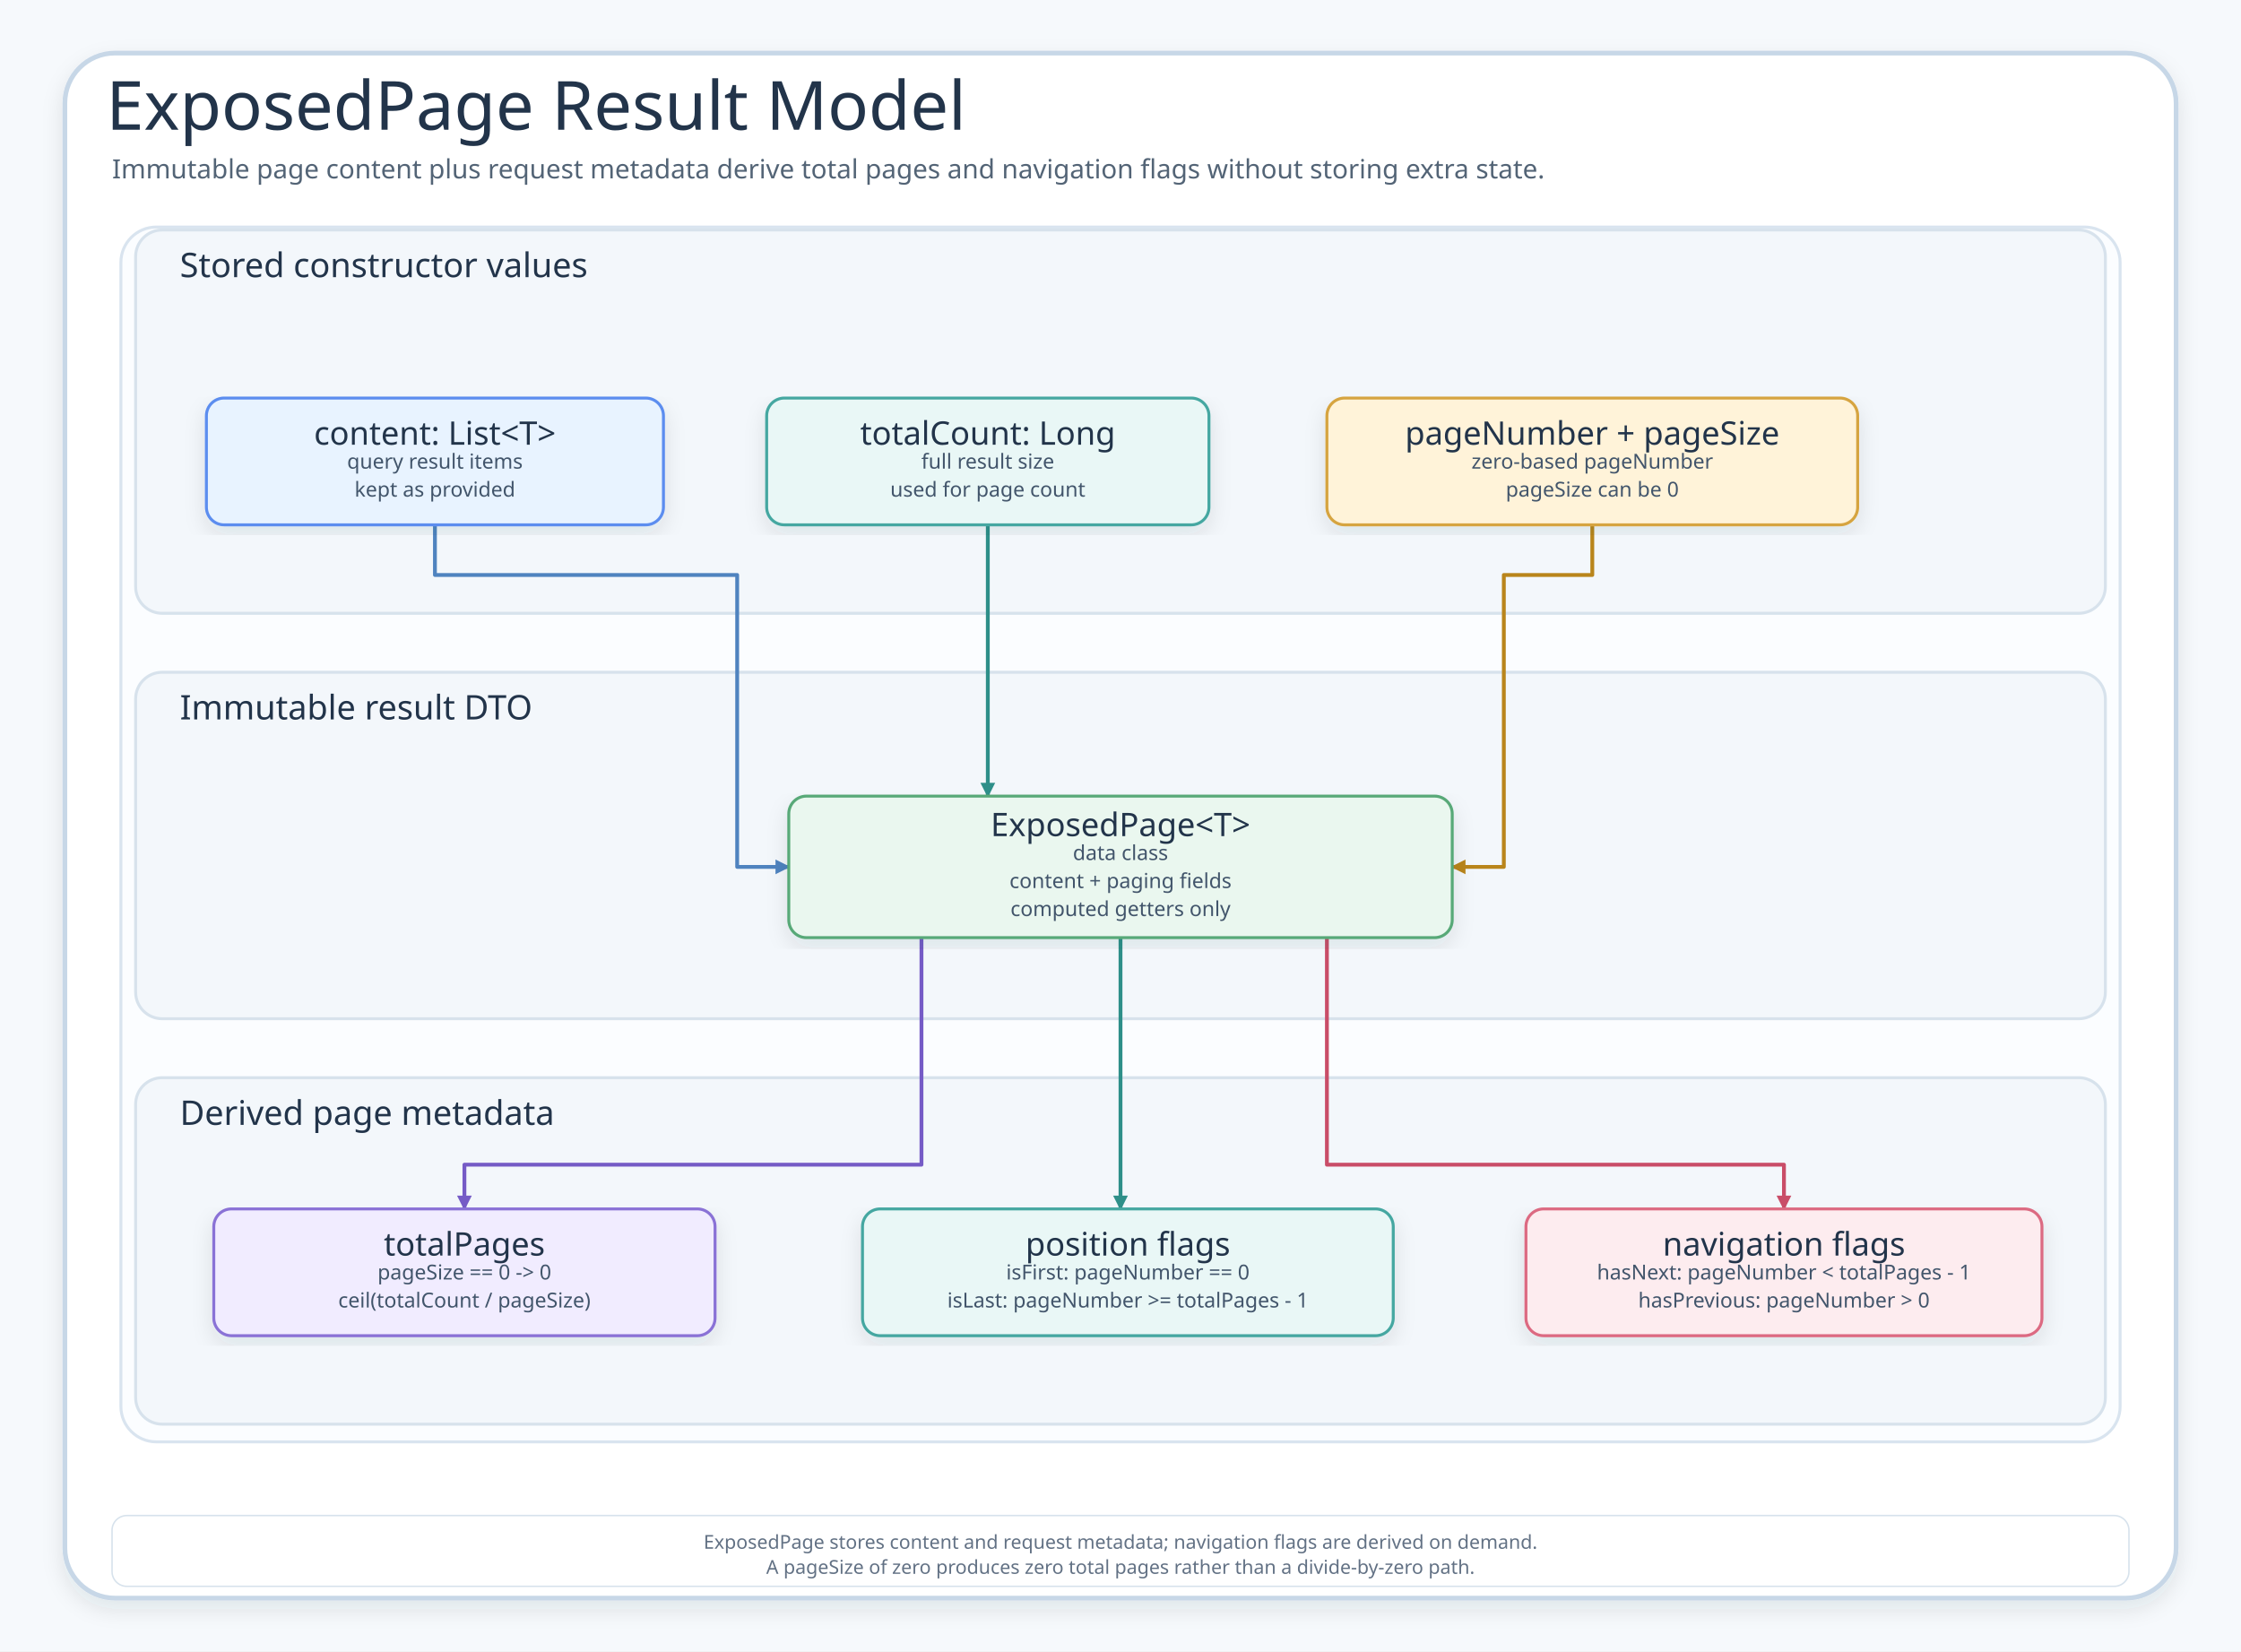
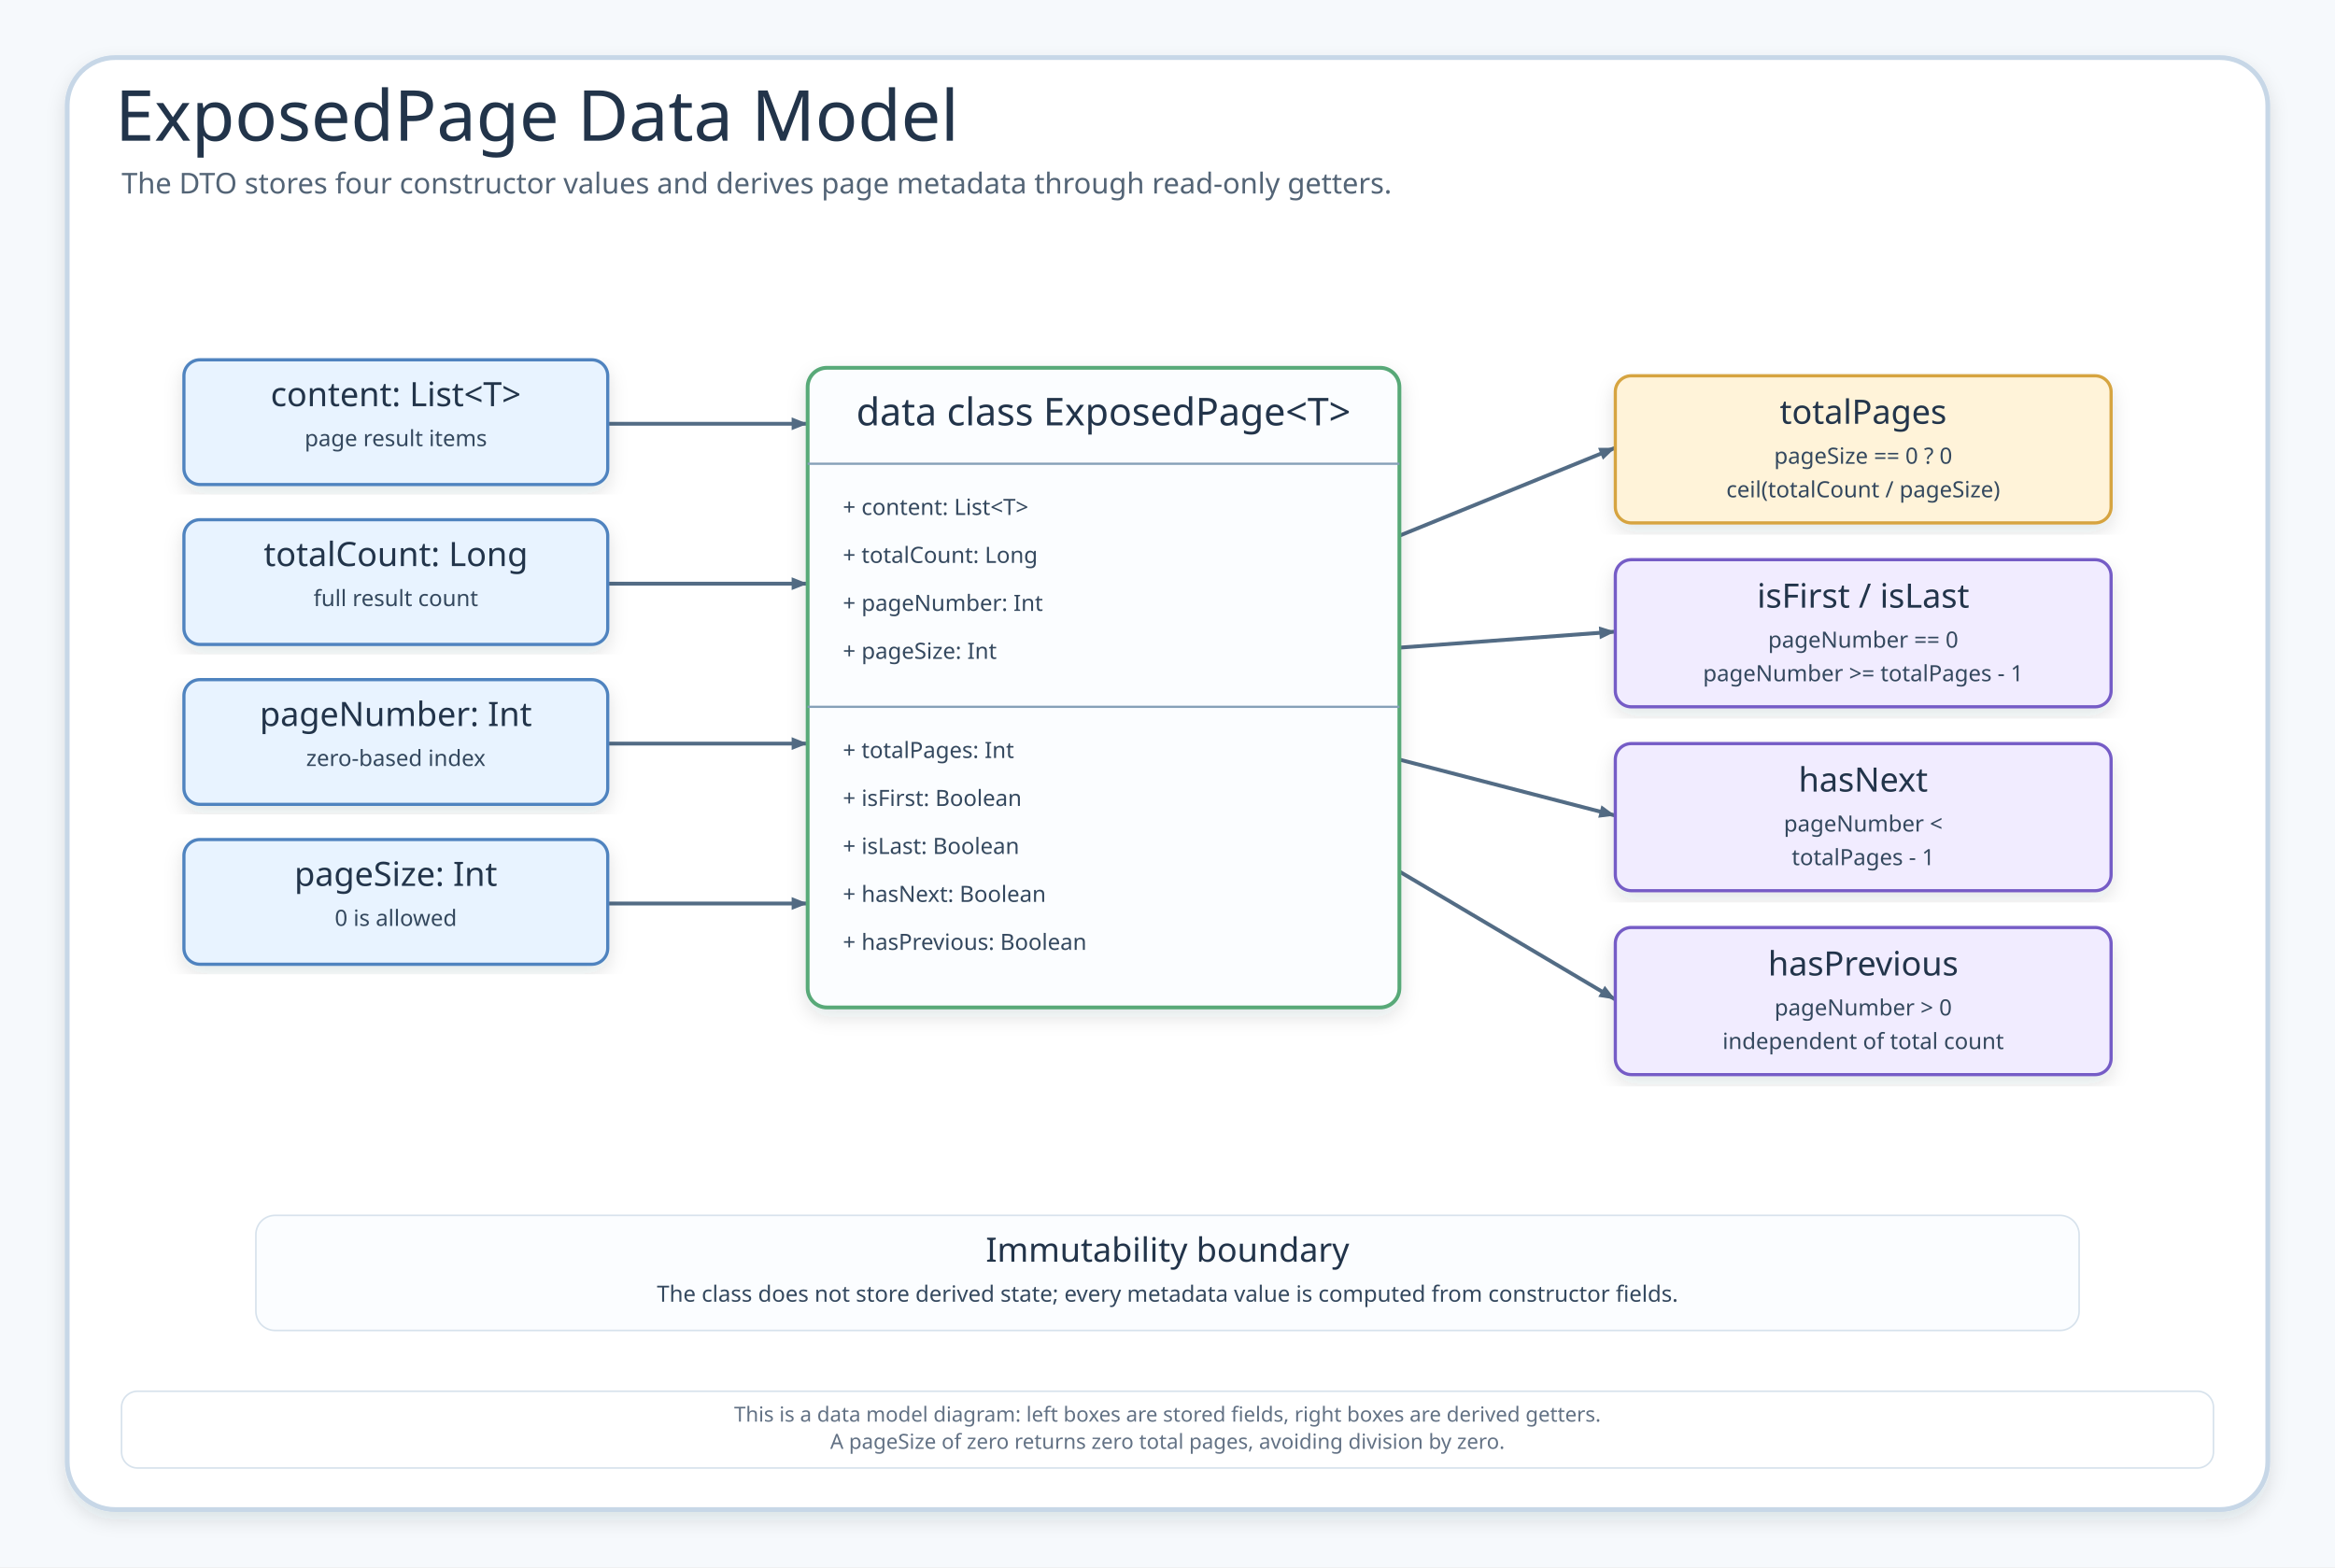
- <svg xmlns="http://www.w3.org/2000/svg" width="1520" height="1120" viewBox="0 0 1520 1120" role="img" aria-labelledby="title desc">
+ <svg xmlns="http://www.w3.org/2000/svg" width="1460" height="980" viewBox="0 0 1460 980" role="img" aria-labelledby="title desc">
  <defs>
    <filter id="shadow" x="-8%" y="-8%" width="116%" height="116%">
-       <feDropShadow dx="0" dy="6" stdDeviation="7" flood-color="#203040" flood-opacity="0.10" />
+       <feDropShadow dx="0" dy="5" stdDeviation="6" flood-color="#203040" flood-opacity="0.12" />
    </filter>
-     <marker id="arrow" viewBox="0 0 10 10" markerWidth="10" markerHeight="10" refX="9" refY="5" orient="auto" markerUnits="userSpaceOnUse">
-       <path d="M 0 0 L 10 5 L 0 10 Z" fill="context-stroke" />
-     </marker>
-     <marker id="generalizationArrow" viewBox="0 0 10 10" markerWidth="10" markerHeight="10" refX="9" refY="5" orient="auto" markerUnits="userSpaceOnUse">
-       <path d="M 1 1 L 9 5 L 1 9 Z" fill="#FFFFFF" stroke="context-stroke" stroke-width="1.2" stroke-dasharray="none" />
+     <marker id="arrow" viewBox="0 0 12 10" markerWidth="12" markerHeight="10" refX="11" refY="5" orient="auto" markerUnits="userSpaceOnUse">
+       <path d="M1 1 L11 5 L1 9 Z" fill="context-stroke" />
    </marker>
    <style>
-       .canvas{fill:#F6F9FC}.decor{fill:#FFFFFF;stroke:#C7D7E7;stroke-width:3.2;filter:url(#shadow)}
-       .innerFrame{fill:#FBFDFF;stroke:#D9E4EF;stroke-width:2}
-       .title{font-family:"Architects Daughter";font-size:46px;fill:#22344A;font-weight:400}
-       .subtitle{font-family:"Comic Mono";font-size:18px;fill:#536476;font-weight:400}
-       .group{fill:#F3F7FB;stroke:#D7E2EC;stroke-width:2}.group-title{font-family:"Architects Daughter";font-size:23px;fill:#22344A;font-weight:400}
-       .card-title{font-family:"Architects Daughter";font-size:22px;fill:#22344A;font-weight:400}.detail{font-family:"Comic Mono";font-size:14px;fill:#42556B;font-weight:400}
-       .small{font-family:"Comic Mono";font-size:13px;fill:#627184;font-weight:400}.shape{filter:url(#shadow);stroke-width:2}
-       .connector{fill:none;stroke-width:2.6;marker-end:url(#arrow);stroke-linejoin:round;stroke-linecap:round}.generalization{marker-end:url(#generalizationArrow)}.dashed{stroke-dasharray:7 6}
-       .pill{fill:#FFFFFF;stroke:#D7E2EC;stroke-width:1}
+       .canvas{fill:#F6F9FC}
+       .panel{fill:#FFFFFF;stroke:#C7D7E7;stroke-width:3;filter:url(#shadow)}
+       .title{font-family:"Architects Daughter";font-size:44px;fill:#22344A;font-weight:400}
+       .subtitle{font-family:"Comic Mono";font-size:18px;fill:#536476}
+       .model{fill:#FBFDFF;stroke:#58A978;stroke-width:2.4;filter:url(#shadow)}
+       .field{fill:#E8F3FF;stroke:#4F83BF;stroke-width:2;filter:url(#shadow)}
+       .calc{fill:#FFF3D9;stroke:#D6A441;stroke-width:2;filter:url(#shadow)}
+       .flag{fill:#F1ECFF;stroke:#755BC6;stroke-width:2;filter:url(#shadow)}
+       .name{font-family:"Architects Daughter";font-size:24px;fill:#22344A;font-weight:400}
+       .label{font-family:"Architects Daughter";font-size:21px;fill:#22344A;font-weight:400}
+       .text{font-family:"Comic Mono";font-size:14px;fill:#34485E}
+       .small{font-family:"Comic Mono";font-size:13px;fill:#627184}
+       .divider{stroke:#86A0B8;stroke-width:1.4}
+       .line{fill:none;stroke:#536C85;stroke-width:2.4;marker-end:url(#arrow);stroke-linecap:round;stroke-linejoin:round}
    </style>
  </defs>
-   <rect class="canvas" width="1520" height="1120" />
-   <rect class="decor" x="44" y="36" width="1432" height="1048" rx="34" />
-   <rect class="innerFrame" x="82" y="154" width="1356" height="824" rx="24" />
-   <text class="title" x="72" y="88">ExposedPage Result Model</text>
-   <text class="subtitle" x="76" y="121">Immutable page content plus request metadata derive total pages and navigation flags without storing extra state.</text>
-   <g id="group-inputs">
-     <rect class="group" x="92" y="156" width="1336" height="260" rx="18" />
-     <text class="group-title" x="122" y="180" dominant-baseline="middle">Stored constructor values</text>
+   <rect class="canvas" width="1460" height="980" />
+   <rect class="panel" x="42" y="36" width="1376" height="908" rx="30" />
+   <text class="title" x="72" y="88">ExposedPage Data Model</text>
+   <text class="subtitle" x="76" y="121">The DTO stores four constructor values and derives page metadata through read-only getters.</text>
+   <path class="line" d="M380 265 L505 265" />
+   <path class="line" d="M380 365 L505 365" />
+   <path class="line" d="M380 465 L505 465" />
+   <path class="line" d="M380 565 L505 565" />
+   <path class="line" d="M875 335 L1010 280" />
+   <path class="line" d="M875 405 L1010 395" />
+   <path class="line" d="M875 475 L1010 510" />
+   <path class="line" d="M875 545 L1010 625" />
+   <g transform="translate(115 225)">
+     <rect class="field" x="0" y="0" width="265" height="78" rx="10" />
+     <text class="label" x="132.5" y="29" text-anchor="middle">content: List&lt;T&gt;</text>
+     <text class="text" x="132.5" y="54" text-anchor="middle">page result items</text>
  </g>
-   <g id="group-dto">
-     <rect class="group" x="92" y="456" width="1336" height="235" rx="18" />
-     <text class="group-title" x="122" y="480" dominant-baseline="middle">Immutable result DTO</text>
+   <g transform="translate(115 325)">
+     <rect class="field" x="0" y="0" width="265" height="78" rx="10" />
+     <text class="label" x="132.5" y="29" text-anchor="middle">totalCount: Long</text>
+     <text class="text" x="132.5" y="54" text-anchor="middle">full result count</text>
  </g>
-   <g id="group-derived">
-     <rect class="group" x="92" y="731" width="1336" height="235" rx="18" />
-     <text class="group-title" x="122" y="755" dominant-baseline="middle">Derived page metadata</text>
+   <g transform="translate(115 425)">
+     <rect class="field" x="0" y="0" width="265" height="78" rx="10" />
+     <text class="label" x="132.5" y="29" text-anchor="middle">pageNumber: Int</text>
+     <text class="text" x="132.5" y="54" text-anchor="middle">zero-based index</text>
  </g>
-   <path id="route-content-exposed-page" data-edge="content-&gt;exposed-page" data-label="stored field" class="connector" d="M 295 356 L 295 390 L 500 390 L 500 588 L 535 588" stroke="#4F83BF" />
-   <path id="route-total-count-exposed-page" data-edge="total-count-&gt;exposed-page" data-label="stored field" class="connector" d="M 670 356 L 670 540" stroke="#2E8F89" />
-   <path id="route-page-request-exposed-page" data-edge="page-request-&gt;exposed-page" data-label="stored field" class="connector" d="M 1080 356 L 1080 390 L 1020 390 L 1020 588 L 985 588" stroke="#B9851B" />
-   <path id="route-exposed-page-total-pages" data-edge="exposed-page-&gt;total-pages" data-label="derive page count" class="connector" d="M 625 636 L 625 790 L 315 790 L 315 820" stroke="#755BC6" />
-   <path id="route-exposed-page-position" data-edge="exposed-page-&gt;position" data-label="derive current position" class="connector" d="M 760 636 L 760 820" stroke="#2E8F89" />
-   <path id="route-exposed-page-navigation" data-edge="exposed-page-&gt;navigation" data-label="derive next/previous" class="connector" d="M 900 636 L 900 790 L 1210 790 L 1210 820" stroke="#C94D68" />
-   <g id="node-content" data-node="content" transform="translate(140,270)">
-     <rect class="shape" x="0" y="0" width="310" height="86" rx="12" fill="#E8F3FF" stroke="#5B8DEF" />
-     <text class="card-title" x="155" y="24" text-anchor="middle" dominant-baseline="middle">content: List&lt;T&gt;</text>
-     <text class="detail" x="155" y="43" text-anchor="middle" dominant-baseline="middle">query result items</text>
-     <text class="detail" x="155" y="62" text-anchor="middle" dominant-baseline="middle">kept as provided</text>
+   <g transform="translate(115 525)">
+     <rect class="field" x="0" y="0" width="265" height="78" rx="10" />
+     <text class="label" x="132.5" y="29" text-anchor="middle">pageSize: Int</text>
+     <text class="text" x="132.5" y="54" text-anchor="middle">0 is allowed</text>
  </g>
-   <g id="node-total-count" data-node="total-count" transform="translate(520,270)">
-     <rect class="shape" x="0" y="0" width="300" height="86" rx="12" fill="#E9F7F6" stroke="#45A7A1" />
-     <text class="card-title" x="150" y="24" text-anchor="middle" dominant-baseline="middle">totalCount: Long</text>
-     <text class="detail" x="150" y="43" text-anchor="middle" dominant-baseline="middle">full result size</text>
-     <text class="detail" x="150" y="62" text-anchor="middle" dominant-baseline="middle">used for page count</text>
+   <g transform="translate(505 230)">
+     <rect class="model" x="0" y="0" width="370" height="400" rx="12" />
+     <text class="name" x="185" y="36" text-anchor="middle">data class ExposedPage&lt;T&gt;</text>
+     <line class="divider" x1="0" y1="60" x2="370" y2="60" />
+     <text class="text" x="22" y="92">+ content: List&lt;T&gt;</text>
+     <text class="text" x="22" y="122">+ totalCount: Long</text>
+     <text class="text" x="22" y="152">+ pageNumber: Int</text>
+     <text class="text" x="22" y="182">+ pageSize: Int</text>
+     <line class="divider" x1="0" y1="212" x2="370" y2="212" />
+     <text class="text" x="22" y="244">+ totalPages: Int</text>
+     <text class="text" x="22" y="274">+ isFirst: Boolean</text>
+     <text class="text" x="22" y="304">+ isLast: Boolean</text>
+     <text class="text" x="22" y="334">+ hasNext: Boolean</text>
+     <text class="text" x="22" y="364">+ hasPrevious: Boolean</text>
  </g>
-   <g id="node-page-request" data-node="page-request" transform="translate(900,270)">
-     <rect class="shape" x="0" y="0" width="360" height="86" rx="12" fill="#FFF3D9" stroke="#D6A441" />
-     <text class="card-title" x="180" y="24" text-anchor="middle" dominant-baseline="middle">pageNumber + pageSize</text>
-     <text class="detail" x="180" y="43" text-anchor="middle" dominant-baseline="middle">zero-based pageNumber</text>
-     <text class="detail" x="180" y="62" text-anchor="middle" dominant-baseline="middle">pageSize can be 0</text>
+   <g transform="translate(1010 235)">
+     <rect class="calc" x="0" y="0" width="310" height="92" rx="10" />
+     <text class="label" x="155" y="30" text-anchor="middle">totalPages</text>
+     <text class="text" x="155" y="55" text-anchor="middle">pageSize == 0 ? 0</text>
+     <text class="text" x="155" y="76" text-anchor="middle">ceil(totalCount / pageSize)</text>
  </g>
-   <g id="node-exposed-page" data-node="exposed-page" transform="translate(535,540)">
-     <rect class="shape" x="0" y="0" width="450" height="96" rx="12" fill="#EAF7EF" stroke="#58A978" />
-     <text class="card-title" x="225" y="19.5" text-anchor="middle" dominant-baseline="middle">ExposedPage&lt;T&gt;</text>
-     <text class="detail" x="225" y="38.5" text-anchor="middle" dominant-baseline="middle">data class</text>
-     <text class="detail" x="225" y="57.5" text-anchor="middle" dominant-baseline="middle">content + paging fields</text>
-     <text class="detail" x="225" y="76.5" text-anchor="middle" dominant-baseline="middle">computed getters only</text>
+   <g transform="translate(1010 350)">
+     <rect class="flag" x="0" y="0" width="310" height="92" rx="10" />
+     <text class="label" x="155" y="30" text-anchor="middle">isFirst / isLast</text>
+     <text class="text" x="155" y="55" text-anchor="middle">pageNumber == 0</text>
+     <text class="text" x="155" y="76" text-anchor="middle">pageNumber &gt;= totalPages - 1</text>
  </g>
-   <g id="node-total-pages" data-node="total-pages" transform="translate(145,820)">
-     <rect class="shape" x="0" y="0" width="340" height="86" rx="12" fill="#F1ECFF" stroke="#8A72D6" />
-     <text class="card-title" x="170" y="24" text-anchor="middle" dominant-baseline="middle">totalPages</text>
-     <text class="detail" x="170" y="43" text-anchor="middle" dominant-baseline="middle">pageSize == 0 -&gt; 0</text>
-     <text class="detail" x="170" y="62" text-anchor="middle" dominant-baseline="middle">ceil(totalCount / pageSize)</text>
+   <g transform="translate(1010 465)">
+     <rect class="flag" x="0" y="0" width="310" height="92" rx="10" />
+     <text class="label" x="155" y="30" text-anchor="middle">hasNext</text>
+     <text class="text" x="155" y="55" text-anchor="middle">pageNumber &lt;</text>
+     <text class="text" x="155" y="76" text-anchor="middle">totalPages - 1</text>
  </g>
-   <g id="node-position" data-node="position" transform="translate(585,820)">
-     <rect class="shape" x="0" y="0" width="360" height="86" rx="12" fill="#E9F7F6" stroke="#45A7A1" />
-     <text class="card-title" x="180" y="24" text-anchor="middle" dominant-baseline="middle">position flags</text>
-     <text class="detail" x="180" y="43" text-anchor="middle" dominant-baseline="middle">isFirst: pageNumber == 0</text>
-     <text class="detail" x="180" y="62" text-anchor="middle" dominant-baseline="middle">isLast: pageNumber &gt;= totalPages - 1</text>
+   <g transform="translate(1010 580)">
+     <rect class="flag" x="0" y="0" width="310" height="92" rx="10" />
+     <text class="label" x="155" y="30" text-anchor="middle">hasPrevious</text>
+     <text class="text" x="155" y="55" text-anchor="middle">pageNumber &gt; 0</text>
+     <text class="text" x="155" y="76" text-anchor="middle">independent of total count</text>
  </g>
-   <g id="node-navigation" data-node="navigation" transform="translate(1035,820)">
-     <rect class="shape" x="0" y="0" width="350" height="86" rx="12" fill="#FDECEF" stroke="#DC6B82" />
-     <text class="card-title" x="175" y="24" text-anchor="middle" dominant-baseline="middle">navigation flags</text>
-     <text class="detail" x="175" y="43" text-anchor="middle" dominant-baseline="middle">hasNext: pageNumber &lt; totalPages - 1</text>
-     <text class="detail" x="175" y="62" text-anchor="middle" dominant-baseline="middle">hasPrevious: pageNumber &gt; 0</text>
+   <g transform="translate(160 760)">
+     <rect x="0" y="0" width="1140" height="72" rx="12" fill="#FBFDFF" stroke="#D7E2EC" />
+     <text class="label" x="570" y="29" text-anchor="middle">Immutability boundary</text>
+     <text class="text" x="570" y="54" text-anchor="middle">The class does not store derived state; every metadata value is computed from constructor fields.</text>
  </g>
-   <g transform="translate(76,1028)" data-footer="reader-contract">
-     <rect class="pill" x="0" y="0" width="1368" height="48" rx="10" />
-     <text class="small" x="684" y="18" text-anchor="middle" dominant-baseline="middle">ExposedPage stores content and request metadata; navigation flags are derived on demand.</text>
-     <text class="small" x="684" y="35" text-anchor="middle" dominant-baseline="middle">A pageSize of zero produces zero total pages rather than a divide-by-zero path.</text>
+   <g transform="translate(76 870)">
+     <rect x="0" y="0" width="1308" height="48" rx="10" fill="#FFFFFF" stroke="#D7E2EC" />
+     <text class="small" x="654" y="19" text-anchor="middle">This is a data model diagram: left boxes are stored fields, right boxes are derived getters.</text>
+     <text class="small" x="654" y="36" text-anchor="middle">A pageSize of zero returns zero total pages, avoiding division by zero.</text>
  </g>
</svg>
